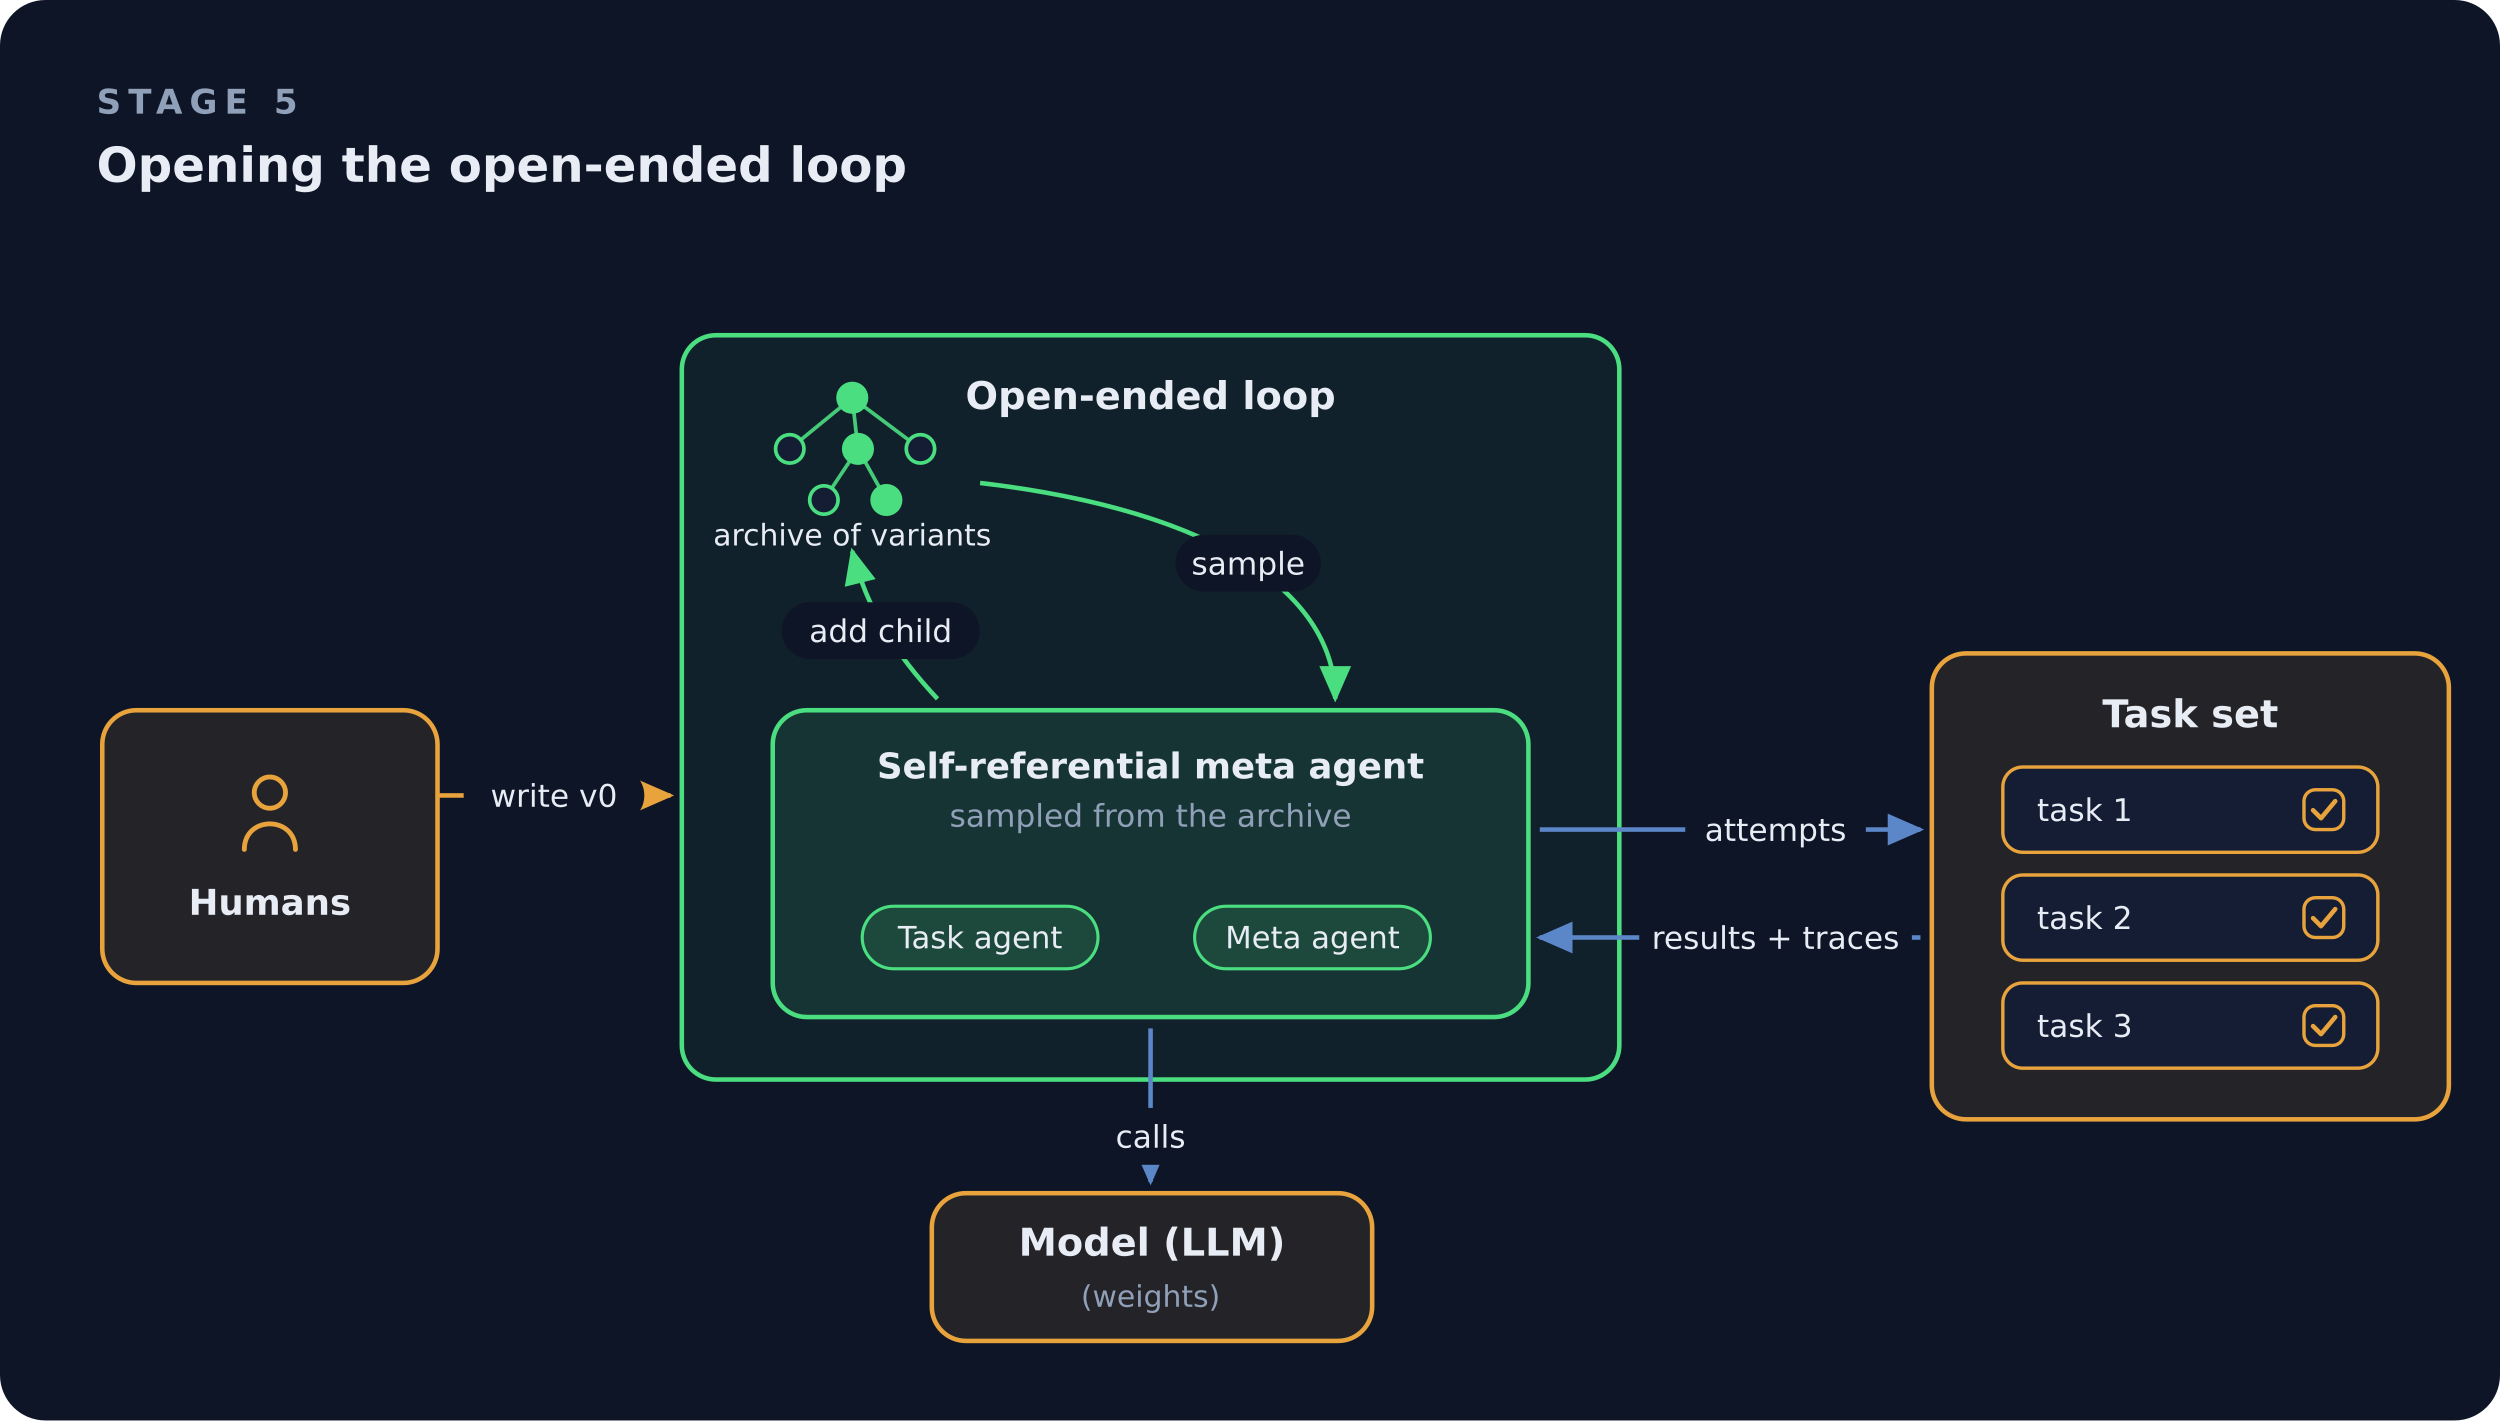
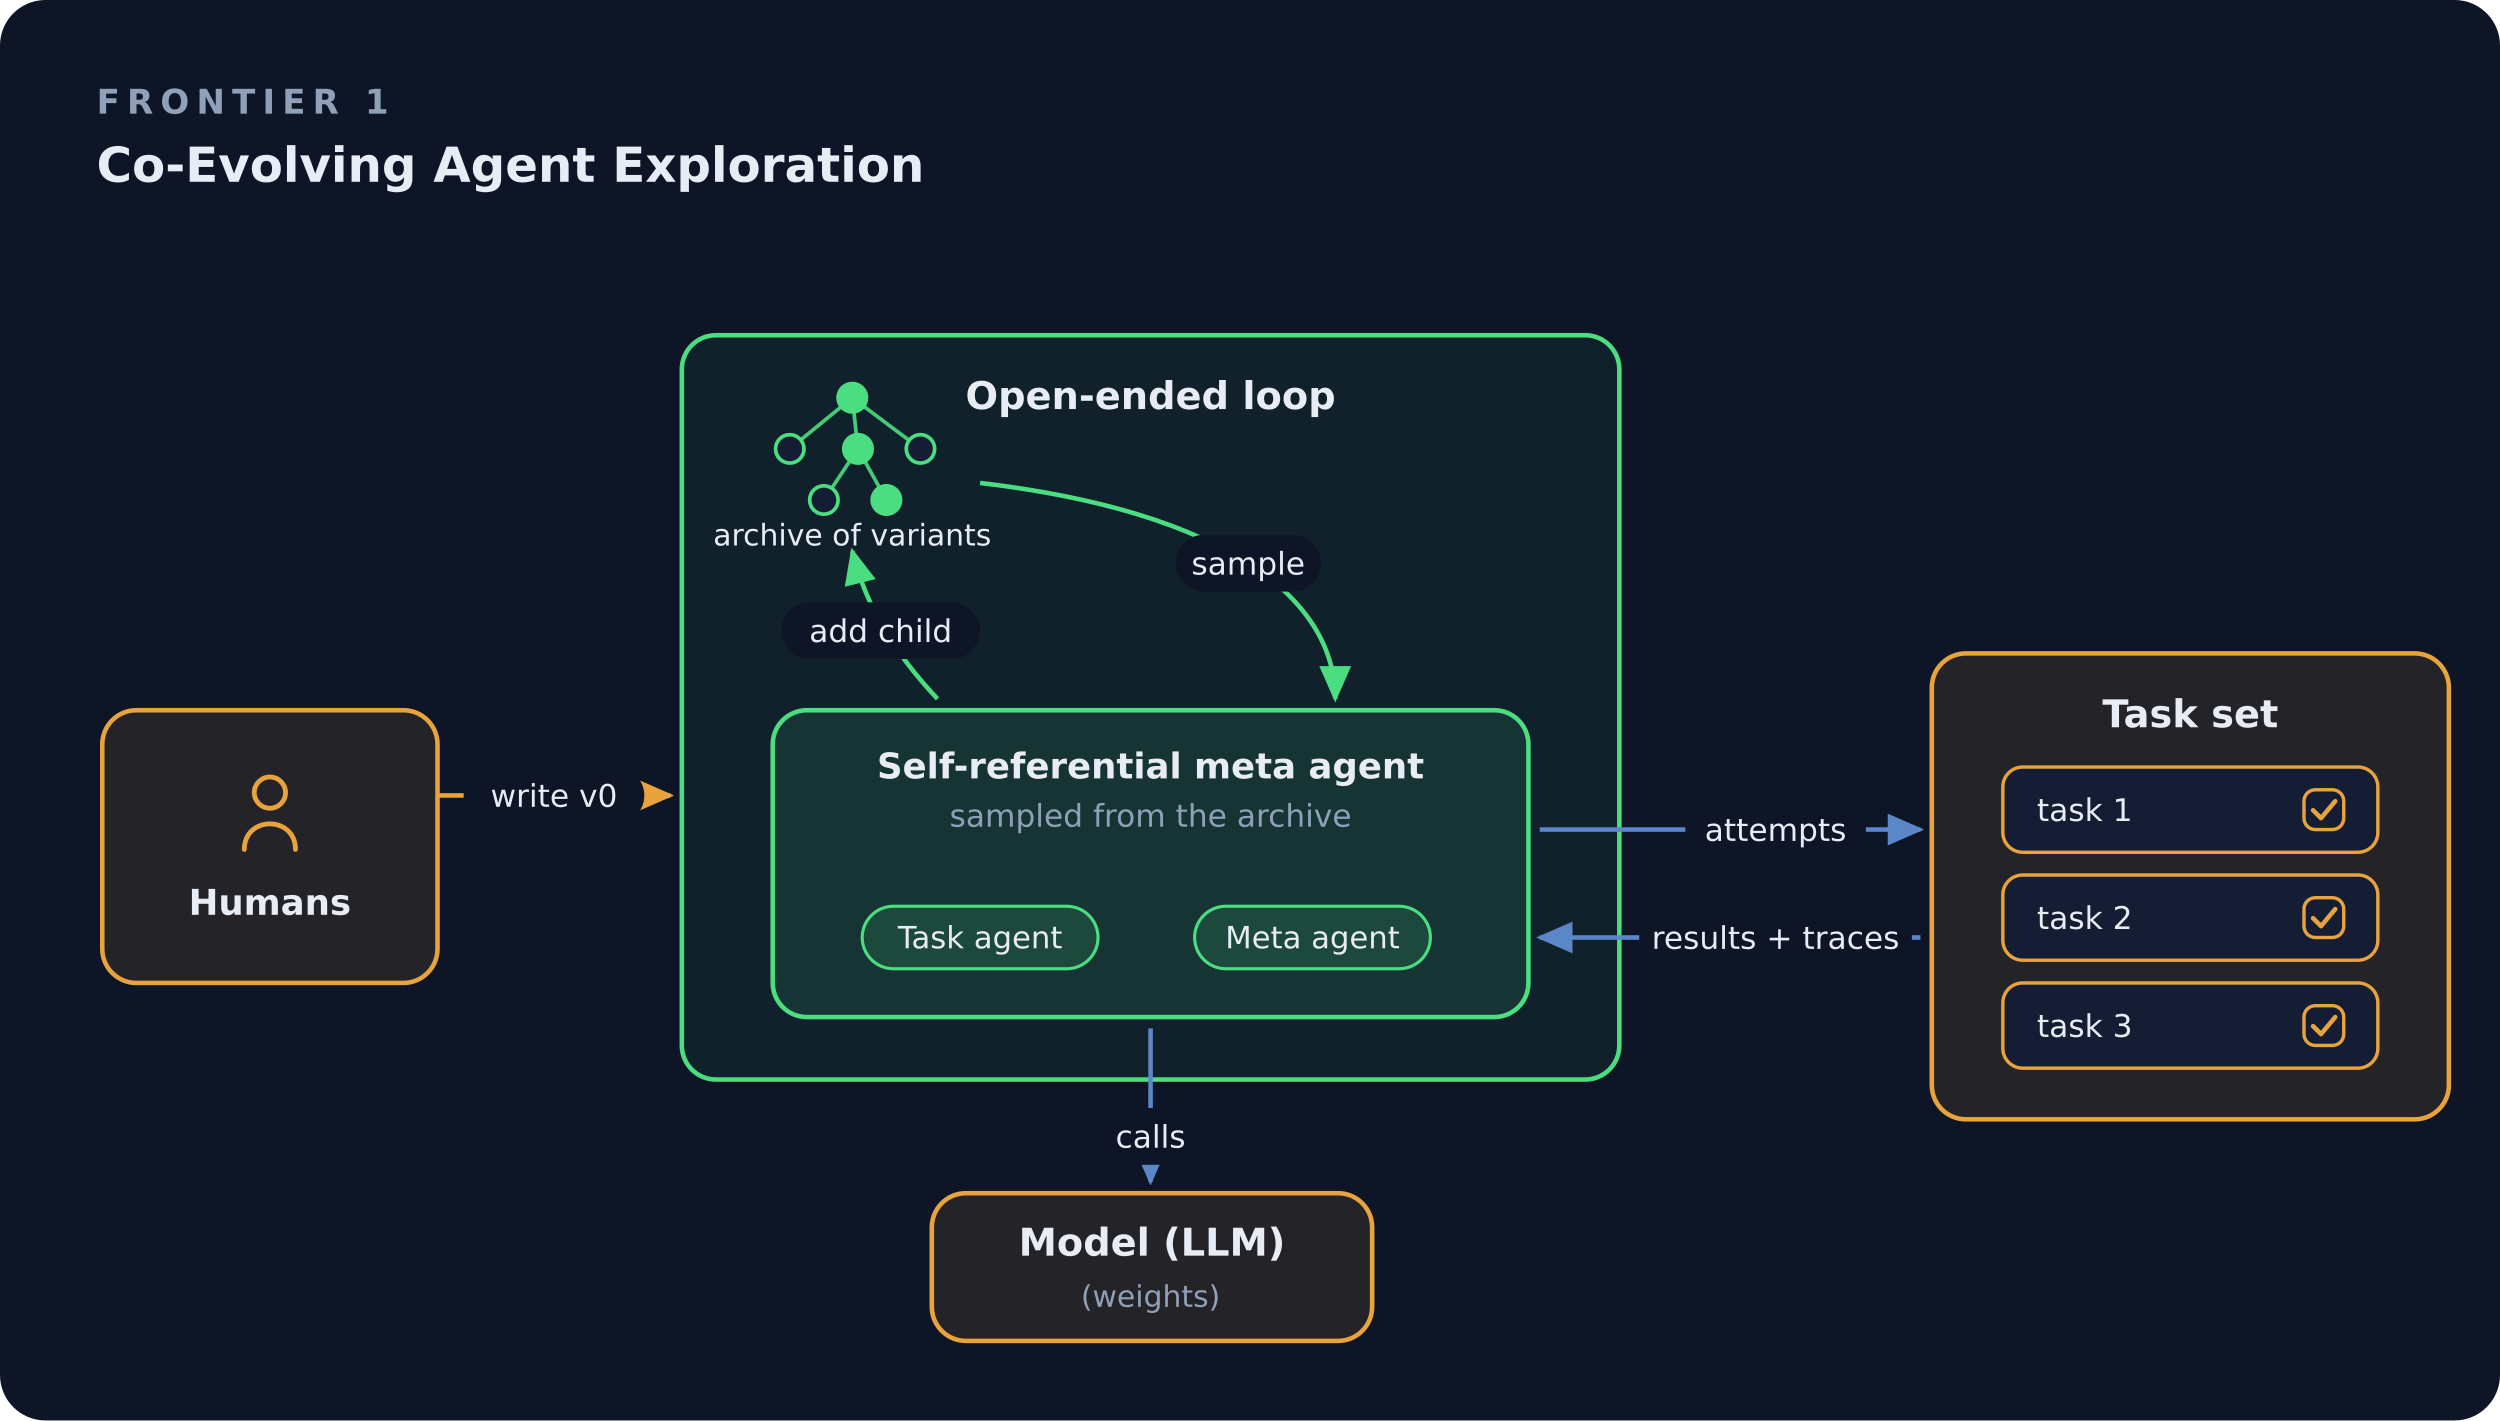
<svg xmlns="http://www.w3.org/2000/svg" viewBox="0 0 880 500" font-family="ui-sans-serif, system-ui, -apple-system, 'Segoe UI', 'DejaVu Sans', sans-serif">
  <rect width="880" height="500" rx="16" fill="#0e1526" />
  <defs>
    <marker id="m4ade80" markerWidth="9" markerHeight="7" refX="7.2" refY="3.5" orient="auto">
      <polygon points="0 0, 8 3.5, 0 7" fill="#4ade80" />
    </marker>
    <marker id="me8a33d" markerWidth="9" markerHeight="7" refX="7.2" refY="3.5" orient="auto">
      <polygon points="0 0, 8 3.5, 0 7" fill="#e8a33d" />
    </marker>
    <marker id="m5b87c9" markerWidth="9" markerHeight="7" refX="7.2" refY="3.5" orient="auto">
      <polygon points="0 0, 8 3.5, 0 7" fill="#5b87c9" />
    </marker>
  </defs>
-   <text x="34" y="40" fill="#8fa0b8" font-family="ui-sans-serif, system-ui, -apple-system, 'Segoe UI', 'DejaVu Sans', sans-serif" font-size="12" letter-spacing="2.5" font-weight="600">STAGE 5</text>
-   <text x="34" y="64" fill="#e8ecf4" font-family="ui-sans-serif, system-ui, -apple-system, 'Segoe UI', 'DejaVu Sans', sans-serif" font-size="17" font-weight="700">Opening the open-ended loop</text>
+   <text x="34" y="40" fill="#8fa0b8" font-family="ui-sans-serif, system-ui, -apple-system, 'Segoe UI', 'DejaVu Sans', sans-serif" font-size="12" letter-spacing="2.5" font-weight="600">FRONTIER 1</text>
+   <text x="34" y="64" fill="#e8ecf4" font-family="ui-sans-serif, system-ui, -apple-system, 'Segoe UI', 'DejaVu Sans', sans-serif" font-size="17" font-weight="700">Co-Evolving Agent Exploration</text>
  <g opacity="1.0">
    <rect x="36" y="250" width="118" height="96" rx="12" fill="#e8a33d" fill-opacity="0.1" stroke="#e8a33d" stroke-width="1.6" />
  </g>
  <g stroke="#e8a33d" stroke-width="1.7" fill="none" stroke-linecap="round">
    <circle cx="95" cy="279.0" r="5.5" />
    <path d="M 86.0 299.0 C 86.0 287.0, 104.0 287.0, 104.0 299.0" />
  </g>
  <text x="95" y="322" text-anchor="middle" fill="#e8ecf4" font-family="ui-sans-serif, system-ui, -apple-system, 'Segoe UI', 'DejaVu Sans', sans-serif" font-size="12.5" font-weight="600">Humans</text>
  <g opacity="1.0">
    <rect x="240" y="118" width="330" height="262" rx="12" fill="#4ade80" fill-opacity="0.06" stroke="#4ade80" stroke-width="1.6" />
    <text x="405.0" y="144" text-anchor="middle" fill="#e8ecf4" font-family="ui-sans-serif, system-ui, -apple-system, 'Segoe UI', 'DejaVu Sans', sans-serif" font-size="13.5" font-weight="600">Open-ended loop</text>
  </g>
  <line x1="300" y1="140.0" x2="278.0" y2="158.0" stroke="#4ade80" stroke-width="1.3" opacity="0.9" />
  <line x1="300" y1="140.0" x2="302.0" y2="158.0" stroke="#4ade80" stroke-width="1.3" opacity="0.9" />
  <line x1="300" y1="140.0" x2="324.0" y2="158.0" stroke="#4ade80" stroke-width="1.3" opacity="0.9" />
  <line x1="302.0" y1="158.0" x2="290.0" y2="176.0" stroke="#4ade80" stroke-width="1.3" opacity="0.9" />
  <line x1="302.0" y1="158.0" x2="312.0" y2="176.0" stroke="#4ade80" stroke-width="1.3" opacity="0.9" />
  <circle cx="300" cy="140.0" r="5.0" fill="#4ade80" stroke="#4ade80" stroke-width="1.3" />
  <circle cx="278.0" cy="158.0" r="5.0" fill="#141d33" stroke="#4ade80" stroke-width="1.3" />
  <circle cx="302.0" cy="158.0" r="5.0" fill="#4ade80" stroke="#4ade80" stroke-width="1.3" />
  <circle cx="324.0" cy="158.0" r="5.0" fill="#141d33" stroke="#4ade80" stroke-width="1.3" />
  <circle cx="290.0" cy="176.0" r="5.0" fill="#141d33" stroke="#4ade80" stroke-width="1.3" />
  <circle cx="312.0" cy="176.0" r="5.0" fill="#4ade80" stroke="#4ade80" stroke-width="1.3" />
  <text x="300" y="192" text-anchor="middle" fill="#e8ecf4" font-family="ui-sans-serif, system-ui, -apple-system, 'Segoe UI', 'DejaVu Sans', sans-serif" font-size="10.5" font-weight="normal">archive of variants</text>
  <g opacity="1.0">
    <rect x="272" y="250" width="266" height="108" rx="12" fill="#4ade80" fill-opacity="0.1" stroke="#4ade80" stroke-width="1.6" />
    <text x="405.0" y="274" text-anchor="middle" fill="#e8ecf4" font-family="ui-sans-serif, system-ui, -apple-system, 'Segoe UI', 'DejaVu Sans', sans-serif" font-size="12.5" font-weight="600">Self-referential meta agent</text>
    <text x="405.0" y="291" text-anchor="middle" fill="#8fa0b8" font-family="ui-sans-serif, system-ui, -apple-system, 'Segoe UI', 'DejaVu Sans', sans-serif" font-size="11">sampled from the archive</text>
  </g>
  <g opacity="1.0">
    <rect x="303.5" y="319.0" width="83.0" height="22" rx="11" fill="#4ade80" fill-opacity="0.13" stroke="#4ade80" stroke-width="1.1" />
    <text x="345" y="333.8" text-anchor="middle" fill="#e8ecf4" font-family="ui-sans-serif, system-ui, -apple-system, 'Segoe UI', 'DejaVu Sans', sans-serif" font-size="10.8">Task agent</text>
  </g>
  <g opacity="1.0">
    <rect x="420.5" y="319.0" width="83.0" height="22" rx="11" fill="#4ade80" fill-opacity="0.13" stroke="#4ade80" stroke-width="1.1" />
    <text x="462" y="333.8" text-anchor="middle" fill="#e8ecf4" font-family="ui-sans-serif, system-ui, -apple-system, 'Segoe UI', 'DejaVu Sans', sans-serif" font-size="10.8">Meta agent</text>
  </g>
  <path d="M 345 170 C 430 180, 470 210, 470 246" fill="none" stroke="#4ade80" stroke-width="1.6" marker-end="url(#m4ade80)" opacity="1.0" />
  <g opacity="1.0">
    <rect x="413.775" y="188.25" width="51.2" height="20" rx="10" fill="#0e1526" stroke="none" />
    <text x="439.375" y="202.25" text-anchor="middle" fill="#e8ecf4" font-family="ui-sans-serif, system-ui, -apple-system, 'Segoe UI', 'DejaVu Sans', sans-serif" font-size="11">sample</text>
  </g>
  <path d="M 330 246 C 315 230, 305 214, 300 194" fill="none" stroke="#4ade80" stroke-width="1.6" marker-end="url(#m4ade80)" opacity="1.0" />
  <g opacity="1.0">
    <rect x="275.1" y="212" width="69.8" height="20" rx="10" fill="#0e1526" stroke="none" />
    <text x="310" y="226" text-anchor="middle" fill="#e8ecf4" font-family="ui-sans-serif, system-ui, -apple-system, 'Segoe UI', 'DejaVu Sans', sans-serif" font-size="11">add child</text>
  </g>
  <g opacity="1.0">
    <rect x="328" y="420" width="155" height="52" rx="12" fill="#e8a33d" fill-opacity="0.1" stroke="#e8a33d" stroke-width="1.6" />
    <text x="405.5" y="442" text-anchor="middle" fill="#e8ecf4" font-family="ui-sans-serif, system-ui, -apple-system, 'Segoe UI', 'DejaVu Sans', sans-serif" font-size="13.5" font-weight="600">Model (LLM)</text>
  </g>
  <text x="405" y="460" text-anchor="middle" fill="#8fa0b8" font-family="ui-sans-serif, system-ui, -apple-system, 'Segoe UI', 'DejaVu Sans', sans-serif" font-size="10.5" font-weight="normal">(weights)</text>
  <g opacity="1.0">
    <rect x="680" y="230" width="182" height="164" rx="12" fill="#e8a33d" fill-opacity="0.1" stroke="#e8a33d" stroke-width="1.6" />
    <text x="771.0" y="256" text-anchor="middle" fill="#e8ecf4" font-family="ui-sans-serif, system-ui, -apple-system, 'Segoe UI', 'DejaVu Sans', sans-serif" font-size="13.5" font-weight="600">Task set</text>
  </g>
  <g opacity="1.0">
    <rect x="705" y="270" width="132" height="30" rx="7" fill="#141d33" stroke="#e8a33d" stroke-width="1.2" />
    <text x="717" y="289" fill="#e8ecf4" font-family="ui-sans-serif, system-ui, -apple-system, 'Segoe UI', 'DejaVu Sans', sans-serif" font-size="11">task 1</text>
    <rect x="811" y="278" width="14" height="14" rx="4" fill="none" stroke="#e8a33d" stroke-width="1.2" />
    <path d="M 814.2 285.2 L 817 288 L 822 282" fill="none" stroke="#e8a33d" stroke-width="1.6" stroke-linecap="round" stroke-linejoin="round" />
  </g>
  <g opacity="1.0">
    <rect x="705" y="308" width="132" height="30" rx="7" fill="#141d33" stroke="#e8a33d" stroke-width="1.2" />
    <text x="717" y="327" fill="#e8ecf4" font-family="ui-sans-serif, system-ui, -apple-system, 'Segoe UI', 'DejaVu Sans', sans-serif" font-size="11">task 2</text>
    <rect x="811" y="316" width="14" height="14" rx="4" fill="none" stroke="#e8a33d" stroke-width="1.2" />
    <path d="M 814.2 323.2 L 817 326 L 822 320" fill="none" stroke="#e8a33d" stroke-width="1.6" stroke-linecap="round" stroke-linejoin="round" />
  </g>
  <g opacity="1.0">
    <rect x="705" y="346" width="132" height="30" rx="7" fill="#141d33" stroke="#e8a33d" stroke-width="1.2" />
    <text x="717" y="365" fill="#e8ecf4" font-family="ui-sans-serif, system-ui, -apple-system, 'Segoe UI', 'DejaVu Sans', sans-serif" font-size="11">task 3</text>
    <rect x="811" y="354" width="14" height="14" rx="4" fill="none" stroke="#e8a33d" stroke-width="1.2" />
    <path d="M 814.2 361.2 L 817 364 L 822 358" fill="none" stroke="#e8a33d" stroke-width="1.6" stroke-linecap="round" stroke-linejoin="round" />
  </g>
  <path d="M 154 280 L 236 280" fill="none" stroke="#e8a33d" stroke-width="1.6" marker-end="url(#me8a33d)" opacity="1.0" />
  <g opacity="1.0">
    <rect x="163.2" y="270.0" width="63.6" height="20" rx="10" fill="#0e1526" stroke="none" />
    <text x="195.0" y="284.0" text-anchor="middle" fill="#e8ecf4" font-family="ui-sans-serif, system-ui, -apple-system, 'Segoe UI', 'DejaVu Sans', sans-serif" font-size="11">write v0</text>
  </g>
  <path d="M 405 362 L 405 416" fill="none" stroke="#5b87c9" stroke-width="1.6" marker-end="url(#m5b87c9)" opacity="1.0" />
  <g opacity="1.0">
    <rect x="382.5" y="390" width="45.0" height="20" rx="10" fill="#0e1526" stroke="none" />
    <text x="405" y="404" text-anchor="middle" fill="#e8ecf4" font-family="ui-sans-serif, system-ui, -apple-system, 'Segoe UI', 'DejaVu Sans', sans-serif" font-size="11">calls</text>
  </g>
  <path d="M 542 292 L 676 292" fill="none" stroke="#5b87c9" stroke-width="1.6" marker-end="url(#m5b87c9)" opacity="1.0" />
  <g opacity="1.0">
    <rect x="593.2" y="282" width="63.6" height="20" rx="10" fill="#0e1526" stroke="none" />
    <text x="625" y="296" text-anchor="middle" fill="#e8ecf4" font-family="ui-sans-serif, system-ui, -apple-system, 'Segoe UI', 'DejaVu Sans', sans-serif" font-size="11">attempts</text>
  </g>
  <path d="M 676 330 L 542 330" fill="none" stroke="#5b87c9" stroke-width="1.6" marker-end="url(#m5b87c9)" opacity="1.0" />
  <g opacity="1.0">
    <rect x="577.0" y="320" width="96" height="20" rx="10" fill="#0e1526" stroke="none" />
    <text x="625" y="334" text-anchor="middle" fill="#e8ecf4" font-family="ui-sans-serif, system-ui, -apple-system, 'Segoe UI', 'DejaVu Sans', sans-serif" font-size="11">results + traces</text>
  </g>
</svg>
